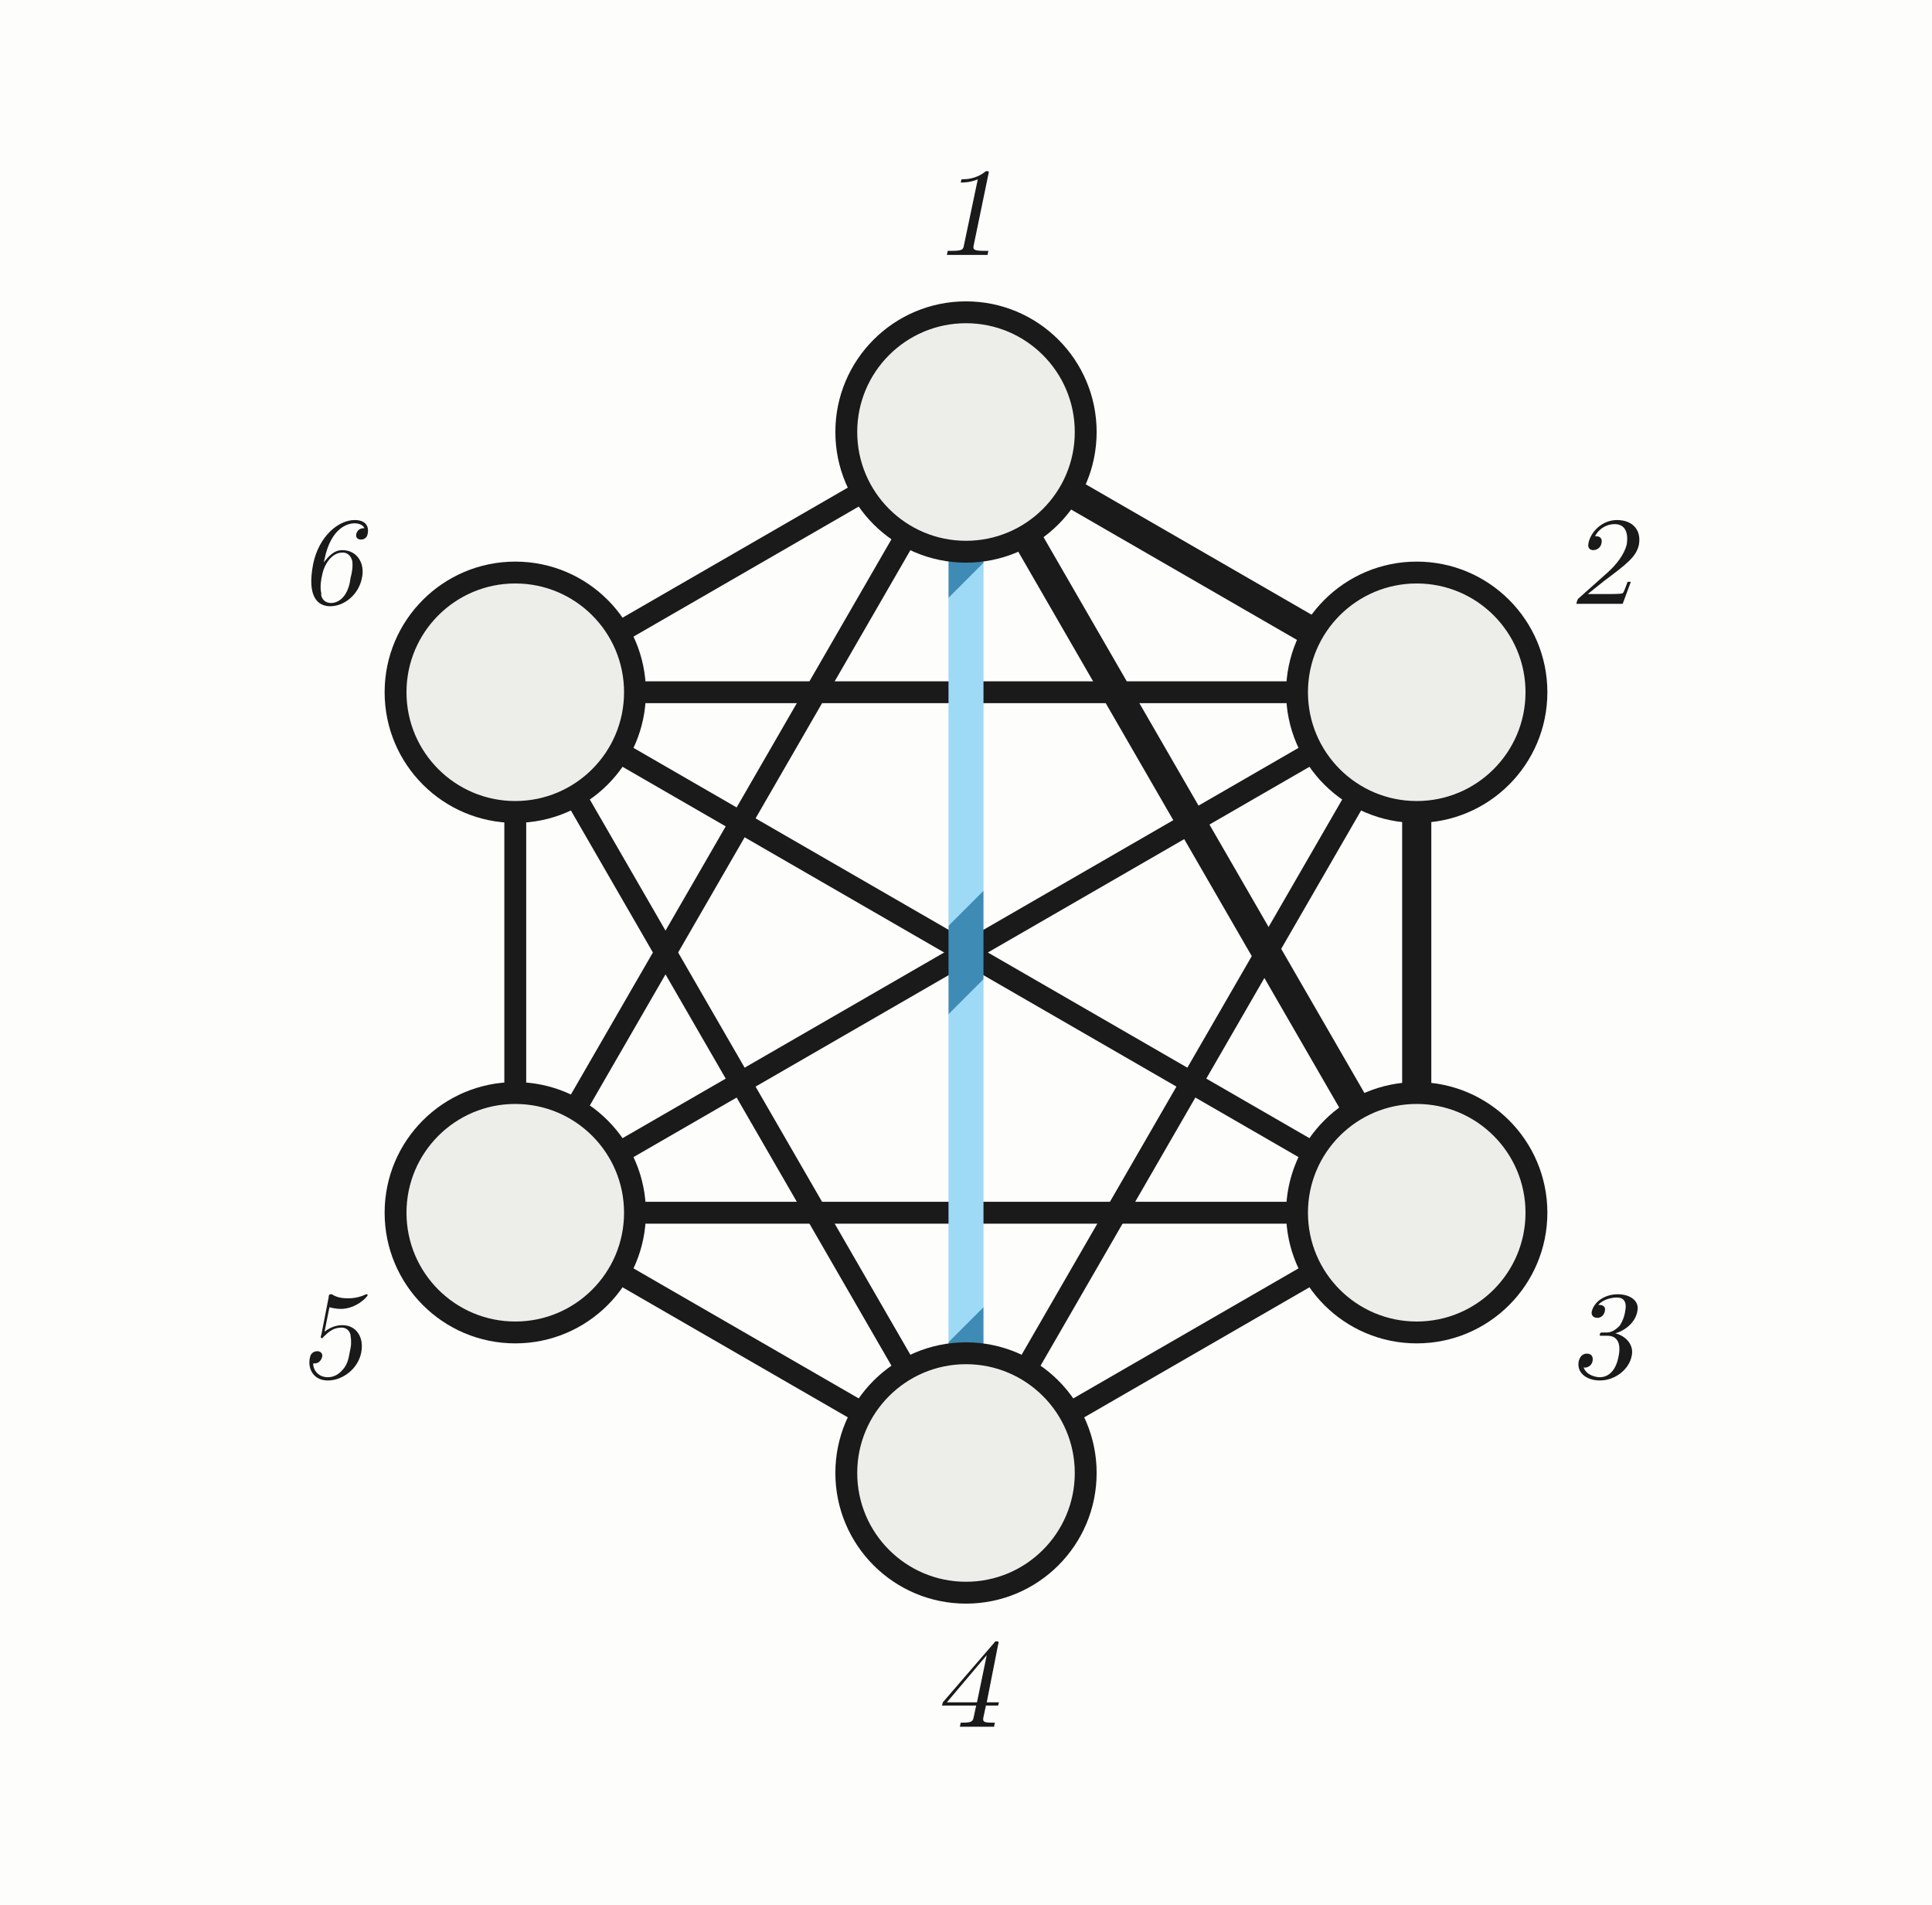
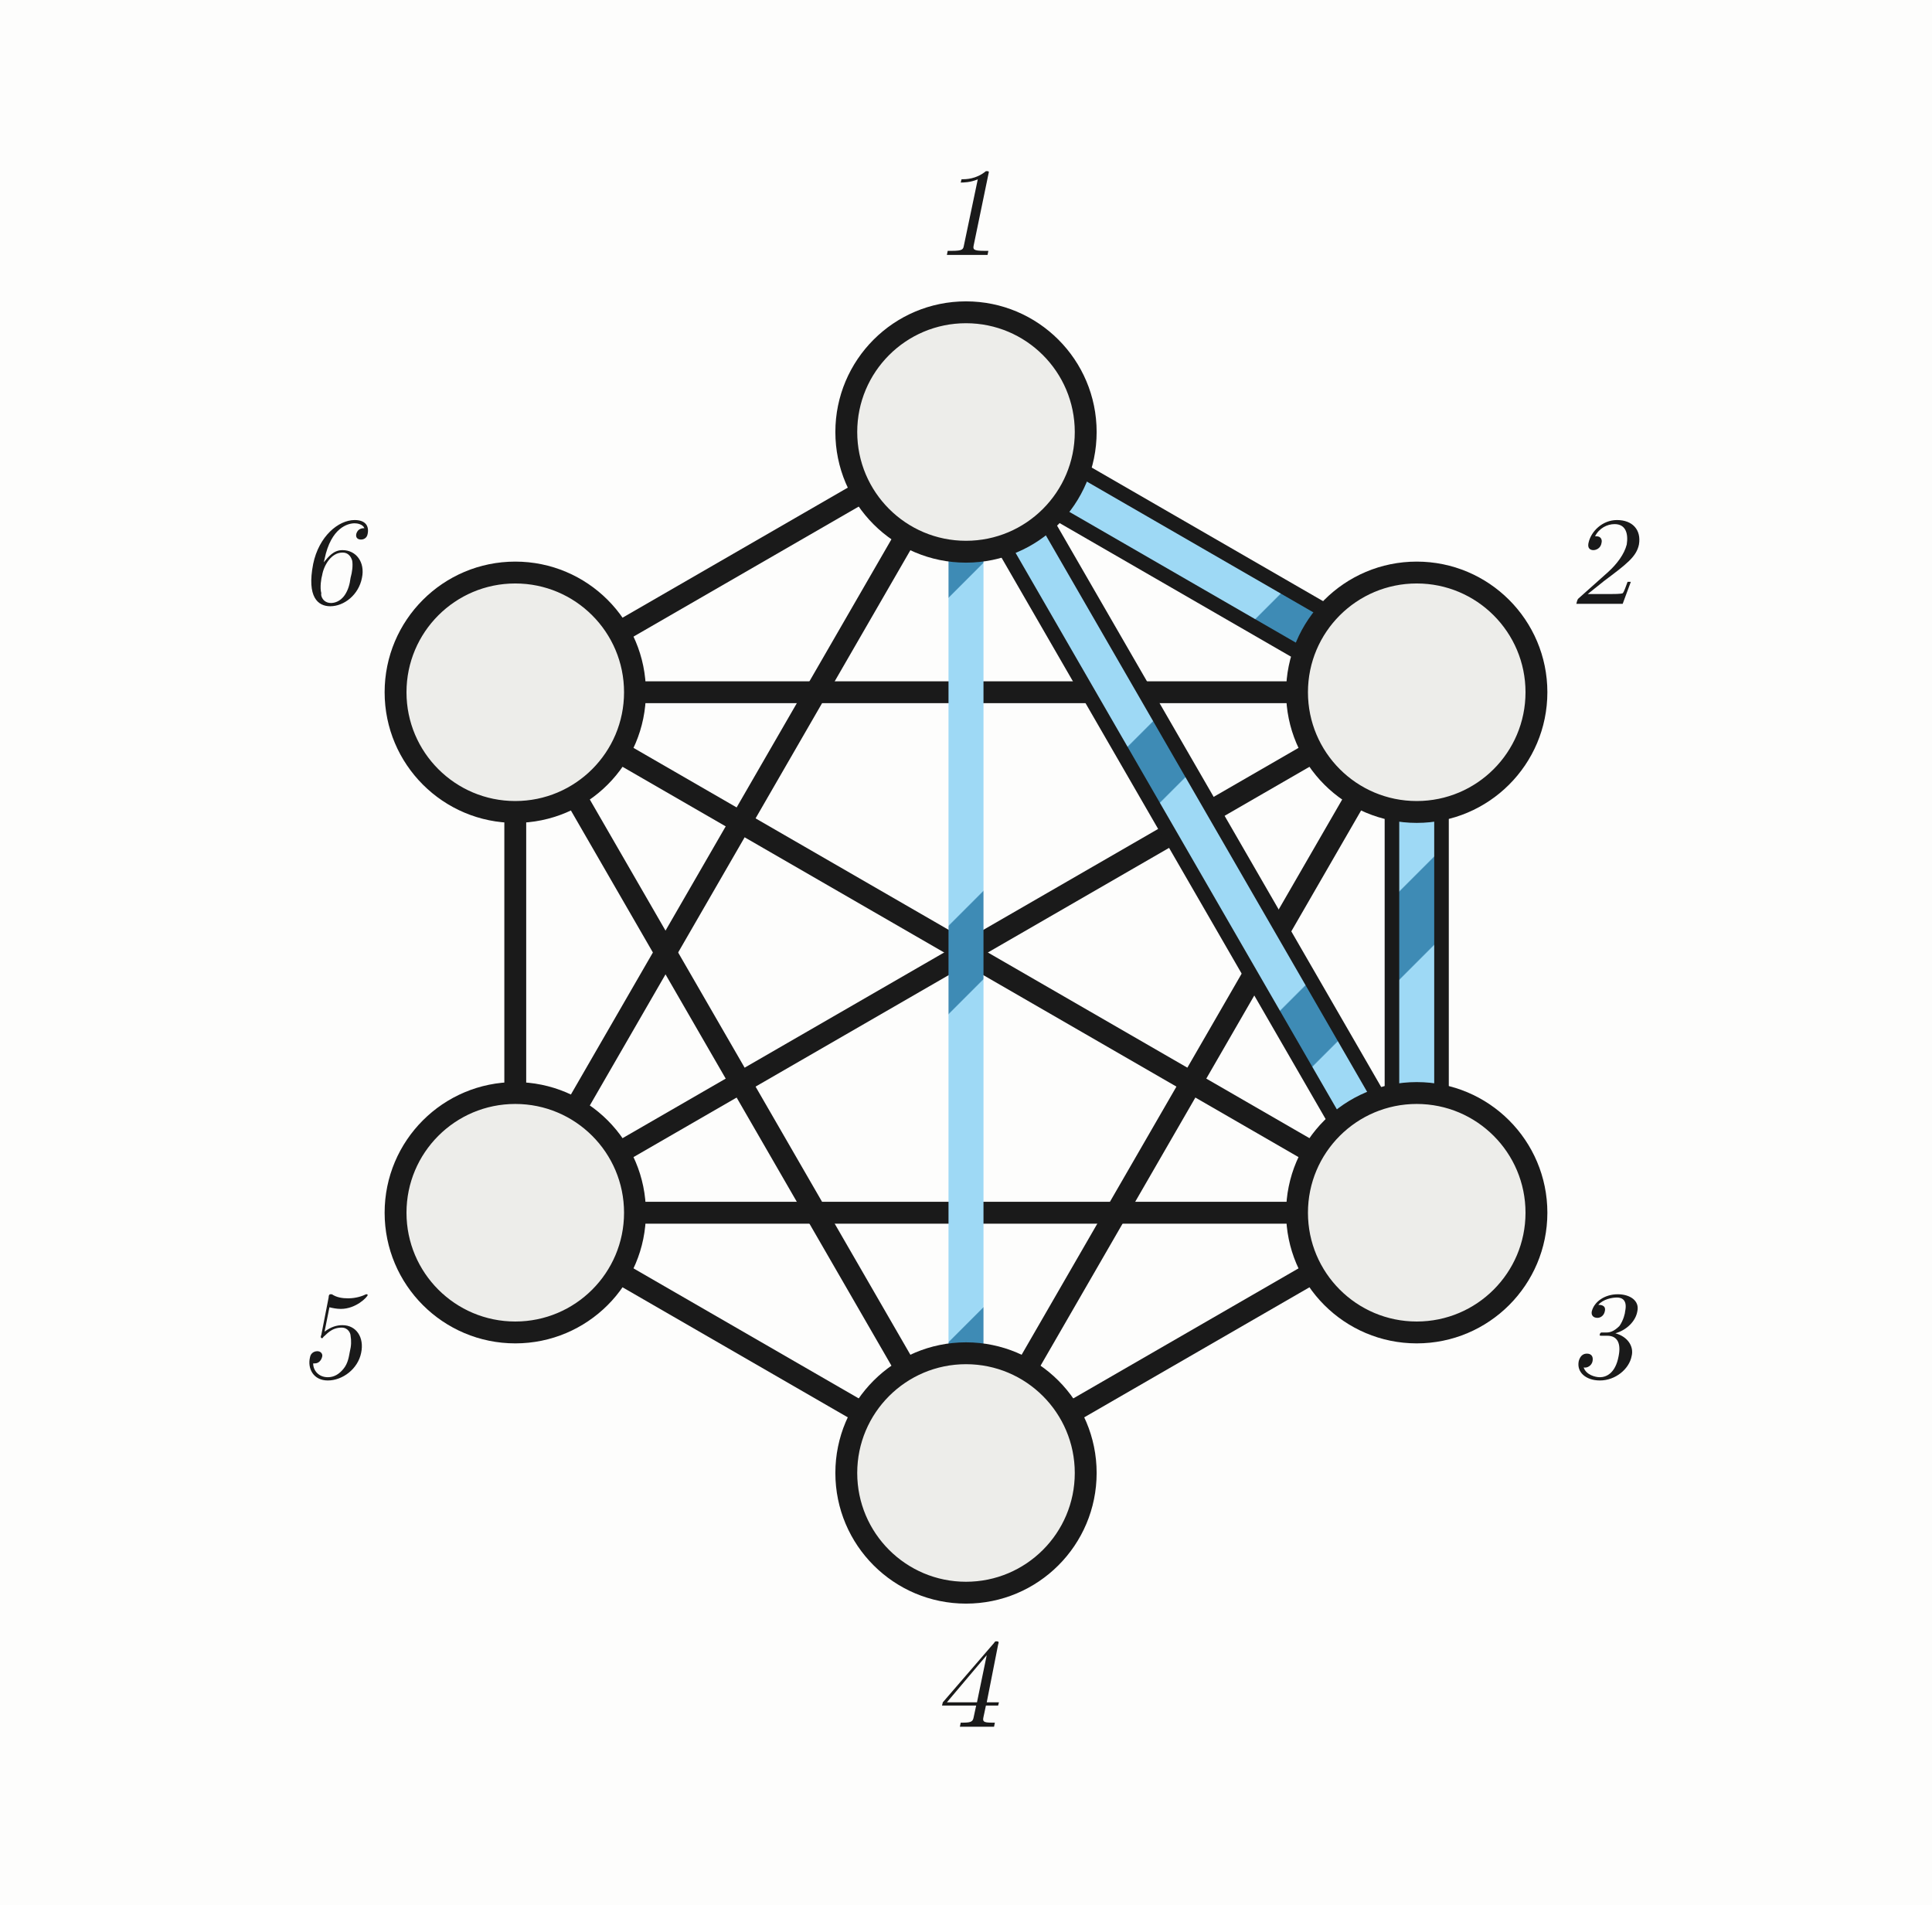
<svg xmlns="http://www.w3.org/2000/svg" viewBox="-18.56 -18.3 37.12 36.6">
  <rect fill="#FDFDFC" height="36.6" width="37.12" x="-18.56" y="-18.3" />
  <defs>
    <pattern height="8" id="cv-pat-1" patternUnits="userSpaceOnUse" width="8">
      <rect fill="#0072B2" height="8" width="8" />
    </pattern>
    <pattern height="8" id="cv-pat-2" patternUnits="userSpaceOnUse" width="8">
      <rect fill="#9ED9F5" height="8" width="8" />
      <line stroke="#3E8BB5" stroke-width="1.2" x1="0" x2="8" y1="8" y2="0" />
      <line stroke="#3E8BB5" stroke-width="1.2" x1="-1" x2="1" y1="1" y2="-1" />
      <line stroke="#3E8BB5" stroke-width="1.2" x1="7" x2="9" y1="9" y2="7" />
    </pattern>
    <pattern height="8" id="cv-pat-3" patternUnits="userSpaceOnUse" width="8">
      <rect fill="#D55E00" height="8" width="8" />
      <line stroke="#8A3D00" stroke-width="1.2" x1="0" x2="8" y1="0" y2="8" />
      <line stroke="#8A3D00" stroke-width="1.2" x1="-1" x2="1" y1="7" y2="9" />
      <line stroke="#8A3D00" stroke-width="1.2" x1="7" x2="9" y1="-1" y2="1" />
    </pattern>
    <pattern height="8" id="cv-pat-4" patternUnits="userSpaceOnUse" width="8">
      <rect fill="#009E73" height="8" width="8" />
      <circle cx="4" cy="4" fill="#006147" r="1.4" />
    </pattern>
    <pattern height="8" id="cv-pat-5" patternUnits="userSpaceOnUse" width="8">
      <rect fill="#E69F00" height="8" width="8" />
      <line stroke="#9A6B00" stroke-width="1.2" x1="0" x2="8" y1="4" y2="4" />
      <line stroke="#9A6B00" stroke-width="1.2" x1="4" x2="4" y1="0" y2="8" />
    </pattern>
    <pattern height="8" id="cv-pat-6" patternUnits="userSpaceOnUse" width="8">
      <rect fill="#CC79A7" height="8" width="8" />
      <line stroke="#8A4E70" stroke-width="1.2" x1="0" x2="8" y1="4" y2="4" />
    </pattern>
    <pattern height="8" id="cv-pat-7" patternUnits="userSpaceOnUse" width="8">
      <rect fill="#F0E442" height="8" width="8" />
      <line stroke="#9C9400" stroke-width="1.2" x1="4" x2="4" y1="0" y2="8" />
    </pattern>
    <pattern height="8" id="cv-pat-8" patternUnits="userSpaceOnUse" width="8">
      <rect fill="#3A3A3A" height="8" width="8" />
      <line stroke="#000000" stroke-width="1.2" x1="0" x2="8" y1="0" y2="8" />
      <line stroke="#000000" stroke-width="1.2" x1="0" x2="8" y1="8" y2="0" />
    </pattern>
  </defs>
  <g class="cv-edge-labels" />
  <g class="cv-edges">
    <path d="M0 -10L-8.66 5" fill="none" stroke="#1A1A1A" stroke-linecap="round" stroke-width="0.42" />
    <path d="M0 -10L-8.66 -5" fill="none" stroke="#1A1A1A" stroke-linecap="round" stroke-width="0.42" />
    <path d="M8.66 -5L0 10" fill="none" stroke="#1A1A1A" stroke-linecap="round" stroke-width="0.42" />
    <path d="M8.66 -5L-8.66 5" fill="none" stroke="#1A1A1A" stroke-linecap="round" stroke-width="0.42" />
    <path d="M8.66 -5L-8.66 -5" fill="none" stroke="#1A1A1A" stroke-linecap="round" stroke-width="0.42" />
    <path d="M8.66 5L0 10" fill="none" stroke="#1A1A1A" stroke-linecap="round" stroke-width="0.42" />
    <path d="M8.66 5L-8.66 5" fill="none" stroke="#1A1A1A" stroke-linecap="round" stroke-width="0.42" />
    <path d="M8.66 5L-8.66 -5" fill="none" stroke="#1A1A1A" stroke-linecap="round" stroke-width="0.42" />
    <path d="M0 10L-8.66 5" fill="none" stroke="#1A1A1A" stroke-linecap="round" stroke-width="0.42" />
    <path d="M0 10L-8.66 -5" fill="none" stroke="#1A1A1A" stroke-linecap="round" stroke-width="0.42" />
    <path d="M-8.66 5L-8.66 -5" fill="none" stroke="#1A1A1A" stroke-linecap="round" stroke-width="0.42" />
    <path d="M0 -10L0 10" fill="none" stroke="url(#cv-pat-2)" stroke-linecap="round" stroke-width="0.672" />
-     <path d="M0 -10L8.66 -5" fill="none" paint-order="stroke" stroke="#1A1A1A" stroke-linecap="round" stroke-width="0.56" />
-     <path d="M0 -10L8.66 5" fill="none" paint-order="stroke" stroke="#1A1A1A" stroke-linecap="round" stroke-width="0.56" />
-     <path d="M8.66 -5L8.66 5" fill="none" paint-order="stroke" stroke="#1A1A1A" stroke-linecap="round" stroke-width="0.56" />
+     <path d="M0 -10L8.66 -5" fill="none" stroke="#1A1A1A" stroke-linecap="round" stroke-width="1.232" />
+     <path d="M0 -10L8.66 -5" fill="none" stroke="url(#cv-pat-2)" stroke-linecap="round" stroke-width="0.672" />
+     <path d="M0 -10L8.66 5" fill="none" stroke="#1A1A1A" stroke-linecap="round" stroke-width="1.232" />
+     <path d="M0 -10L8.66 5" fill="none" stroke="url(#cv-pat-2)" stroke-linecap="round" stroke-width="0.672" />
+     <path d="M8.66 -5L8.66 5" fill="none" stroke="#1A1A1A" stroke-linecap="round" stroke-width="1.232" />
+     <path d="M8.66 -5L8.66 5" fill="none" stroke="url(#cv-pat-2)" stroke-linecap="round" stroke-width="0.672" />
  </g>
  <g class="cv-vertices">
    <circle cx="0" cy="-10" fill="#EDEDEA" r="2.3" stroke="#1A1A1A" stroke-width="0.42" />
    <text dominant-baseline="auto" fill="#1A1A1A" font-family="'KaTeX_Main', 'Latin Modern Math', serif" font-size="2.415" font-style="italic" text-anchor="middle" x="0" y="-13.4">1</text>
    <circle cx="8.66" cy="-5" fill="#EDEDEA" r="2.3" stroke="#1A1A1A" stroke-width="0.42" />
    <text dominant-baseline="auto" fill="#1A1A1A" font-family="'KaTeX_Main', 'Latin Modern Math', serif" font-size="2.415" font-style="italic" text-anchor="start" x="11.6" y="-6.7">2</text>
    <circle cx="8.66" cy="5" fill="#EDEDEA" r="2.3" stroke="#1A1A1A" stroke-width="0.42" />
    <text dominant-baseline="hanging" fill="#1A1A1A" font-family="'KaTeX_Main', 'Latin Modern Math', serif" font-size="2.415" font-style="italic" text-anchor="start" x="11.6" y="6.7">3</text>
    <circle cx="0" cy="10" fill="#EDEDEA" r="2.3" stroke="#1A1A1A" stroke-width="0.42" />
    <text dominant-baseline="hanging" fill="#1A1A1A" font-family="'KaTeX_Main', 'Latin Modern Math', serif" font-size="2.415" font-style="italic" text-anchor="middle" x="0" y="13.4">4</text>
    <circle cx="-8.66" cy="5" fill="#EDEDEA" r="2.3" stroke="#1A1A1A" stroke-width="0.42" />
    <text dominant-baseline="hanging" fill="#1A1A1A" font-family="'KaTeX_Main', 'Latin Modern Math', serif" font-size="2.415" font-style="italic" text-anchor="end" x="-11.6" y="6.7">5</text>
    <circle cx="-8.66" cy="-5" fill="#EDEDEA" r="2.3" stroke="#1A1A1A" stroke-width="0.42" />
    <text dominant-baseline="auto" fill="#1A1A1A" font-family="'KaTeX_Main', 'Latin Modern Math', serif" font-size="2.415" font-style="italic" text-anchor="end" x="-11.6" y="-6.7">6</text>
  </g>
</svg>
